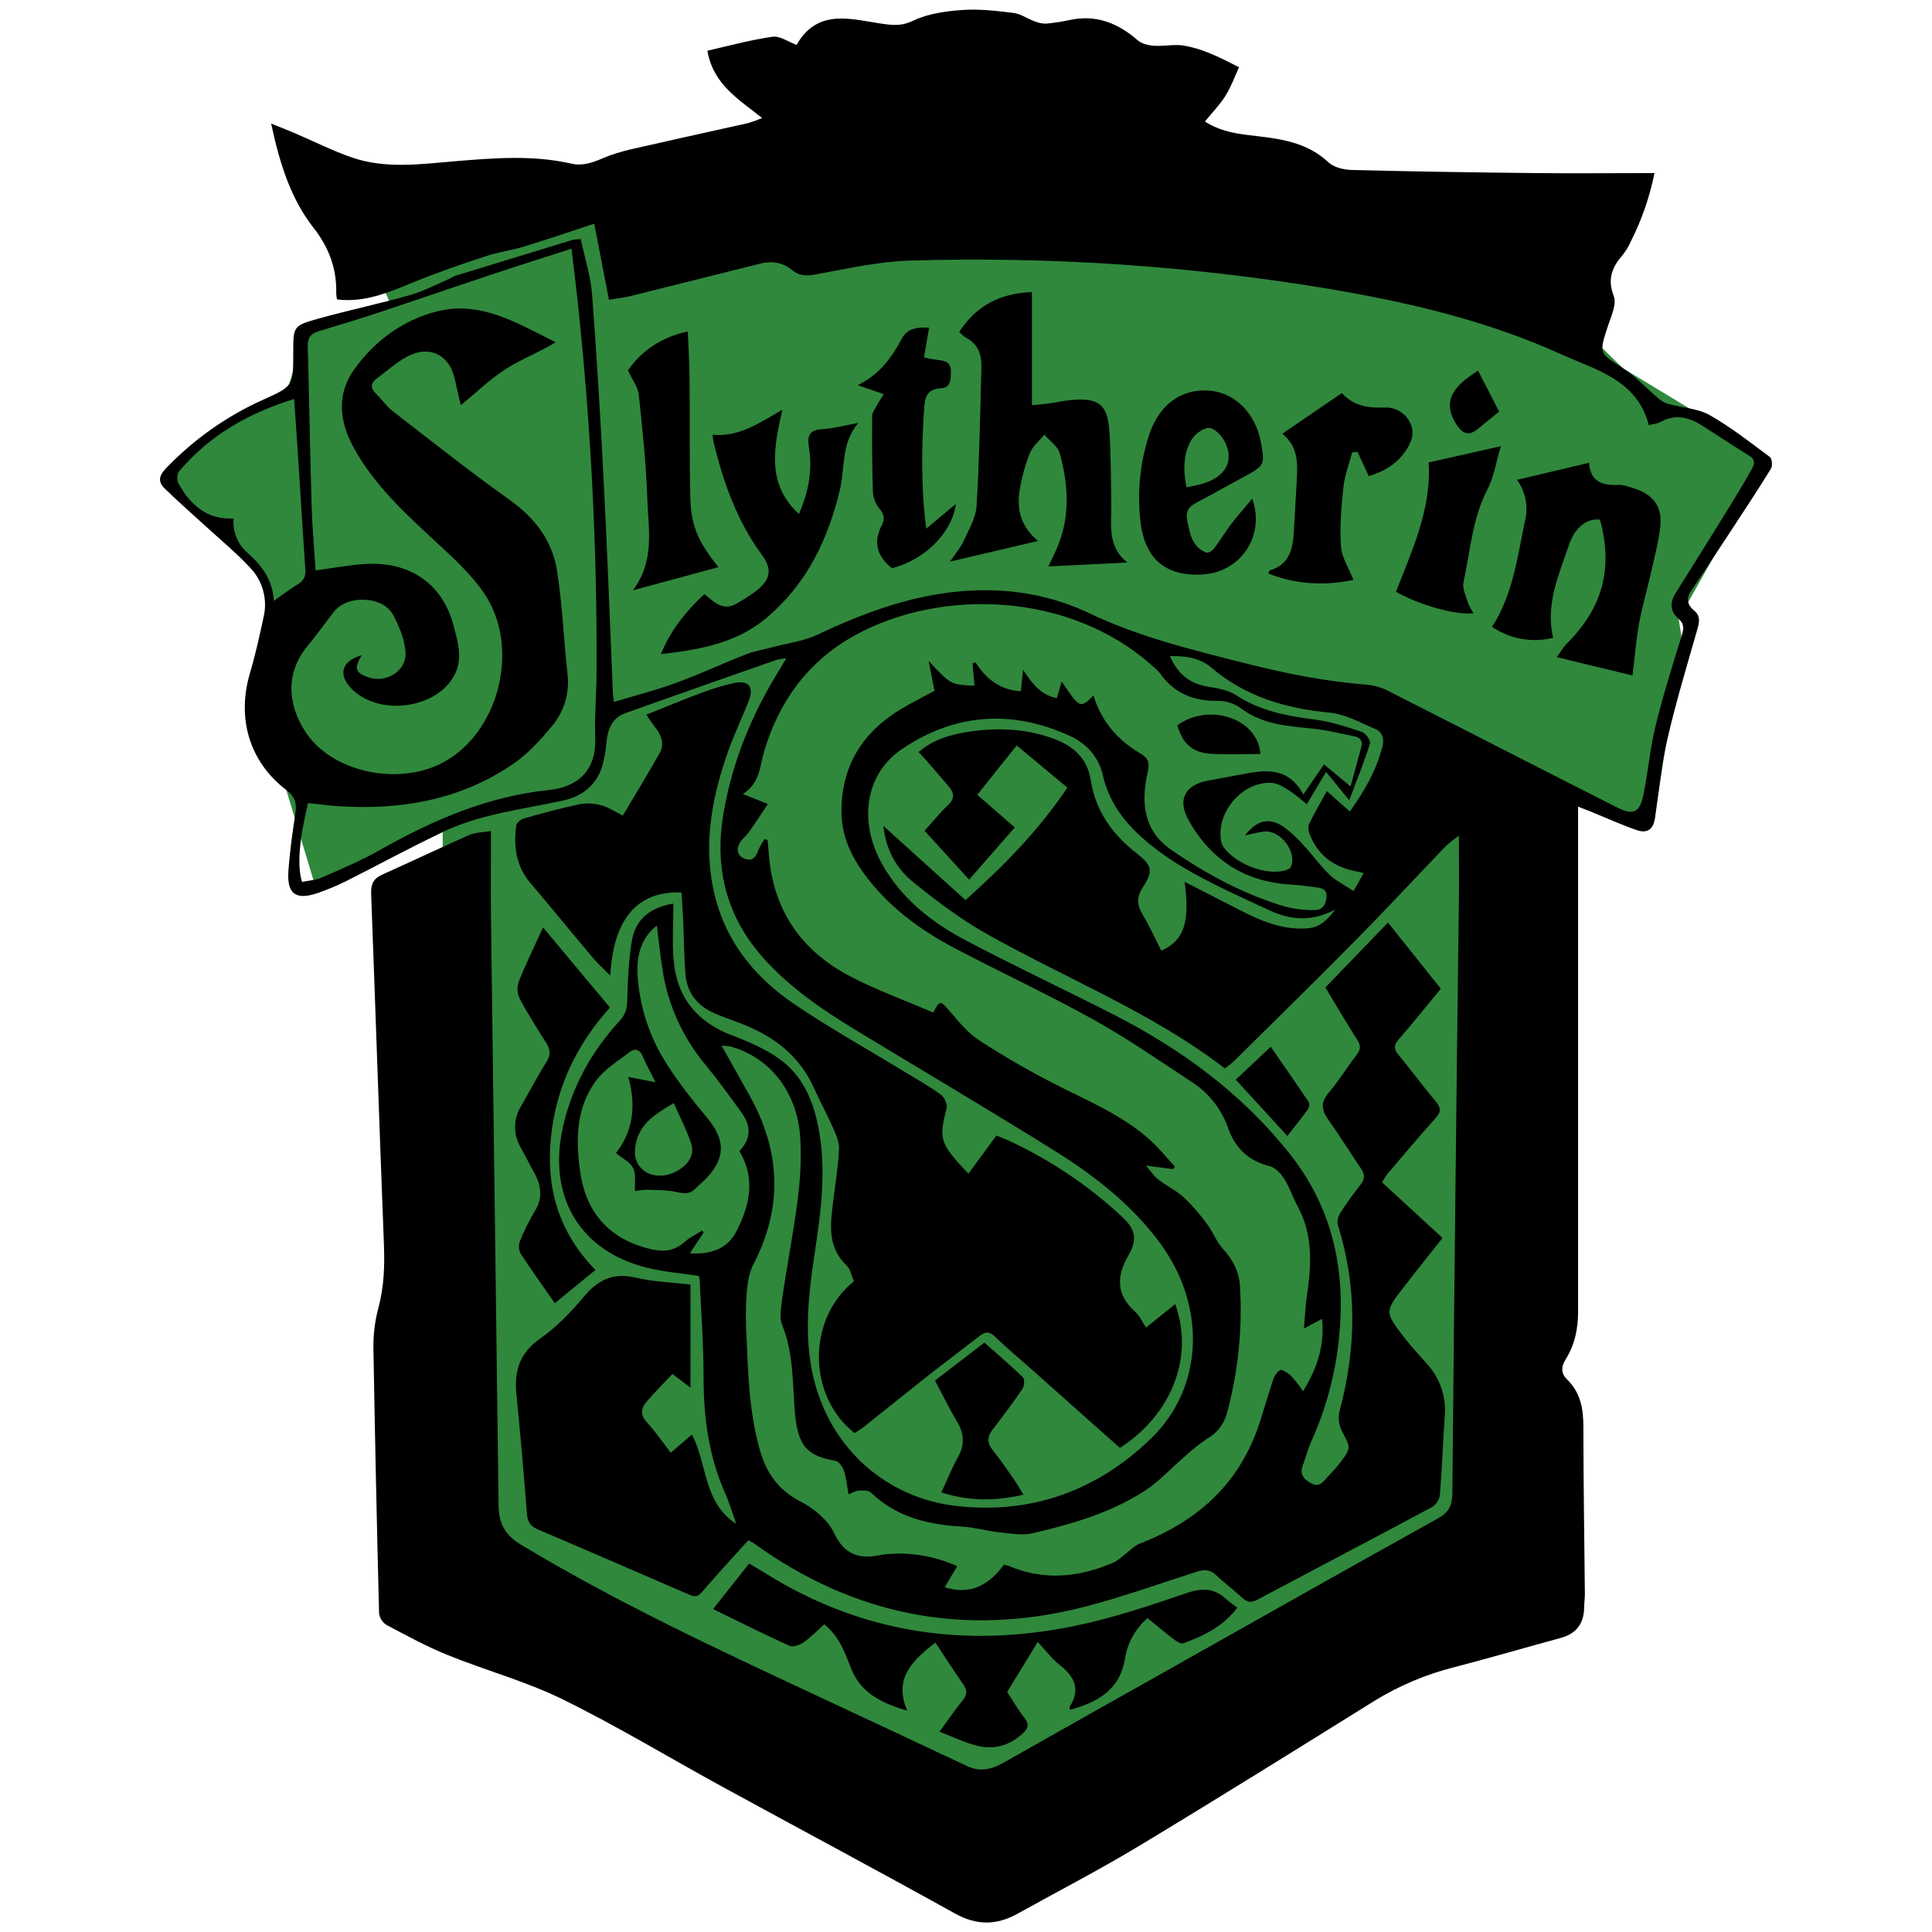
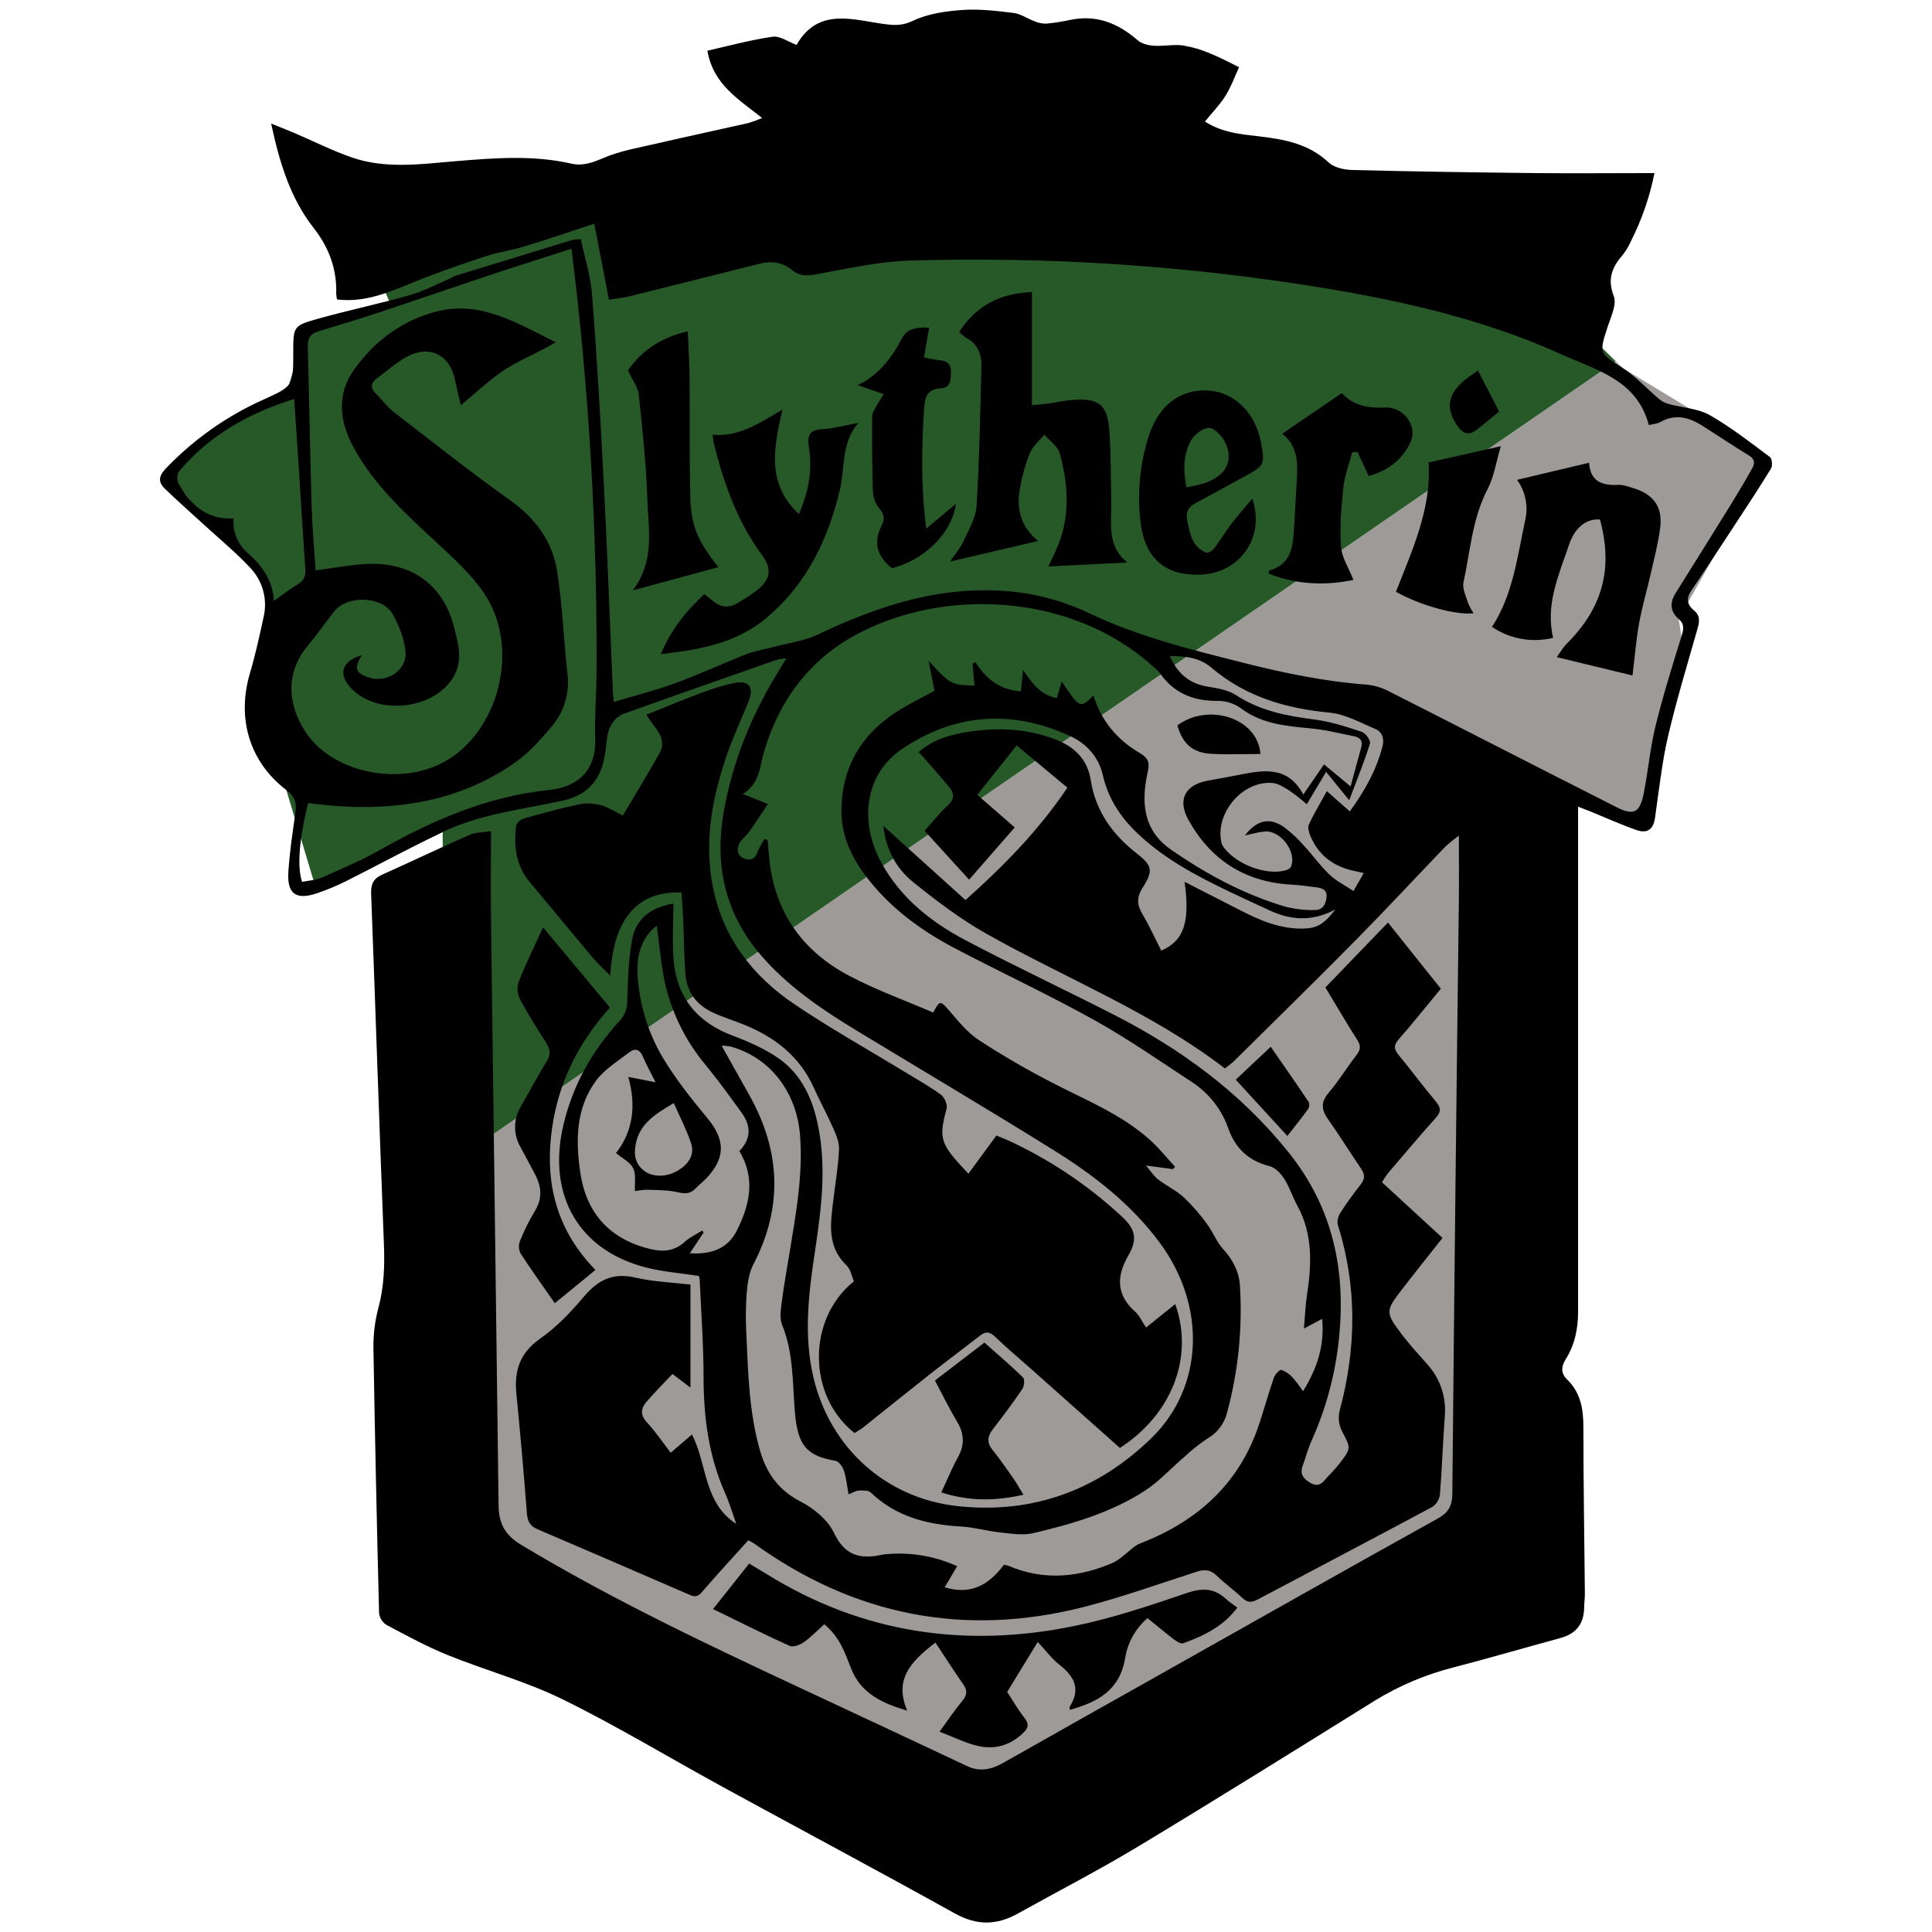
<svg xmlns="http://www.w3.org/2000/svg" id="Ebene_1" data-name="Ebene 1" viewBox="0 0 800 800">
  <defs>
-     <style>.cls-1{fill:#30883c;}</style>
+     <style>.cls-1{fill:#9e9a98;}.cls-2{fill:#265828;}</style>
  </defs>
-   <polygon class="cls-1" points="139.53 73.89 260.03 89.65 395.81 62.59 621.46 103.09 671.97 152.44 732.88 189.31 695.1 256.33 696.25 263.52 685.27 338.81 630.82 326.59 633.65 647.44 416.24 774.12 183.88 658.11 183.31 344.51 131.4 369.81 118.53 327.02 110.59 241.65 88.94 220.23 68.53 194.16 109.65 167.3 118.59 162.83 126.5 136.47 161.65 125.89 139.53 73.89" />
+   <polygon class="cls-1" points="669.05 149.6 183.57 483.86 183.88 658.11 416.24 774.12 633.65 647.44 630.82 326.59 685.27 338.81 696.25 263.52 695.1 256.33 732.88 189.31 671.97 152.44 669.05 149.6" />
+   <polygon class="cls-2" points="110.59 241.65 118.53 327.02 131.4 369.81 183.31 344.51 183.57 483.86 669.05 149.6 621.46 103.09 395.81 62.59 260.03 89.65 139.53 73.89 161.65 125.89 126.5 136.47 118.59 162.83 109.65 167.3 68.53 194.16 88.94 220.23 110.59 241.65" />
  <path d="M548.82,408.89,574.73,382l21.89,27.41c-5.89,7.12-11.49,14.15-17.4,20.9-2.16,2.47-2.09,4.1-.09,6.52,5.23,6.32,10.08,12.94,15.36,19.21,2.15,2.55,2.38,4.28,0,6.88-6.76,7.53-13.27,15.29-19.85,23a41.37,41.37,0,0,0-2.4,3.62l25.07,23.07c-6.14,7.79-11.46,14.39-16.63,21.11-7.08,9.17-7.14,9.69-.09,19,3.2,4.21,6.83,8.11,10.33,12.09a28.35,28.35,0,0,1,7.33,21.73c-.8,10.73-1.13,21.51-2,32.24a7.34,7.34,0,0,1-3.08,5.16c-24.06,12.91-48.26,25.56-72.38,38.37-2.46,1.31-4.24,1.39-6.38-.65-3.36-3.21-7.21-5.92-10.54-9.17-2.53-2.48-5-2.77-8.24-1.71-15.56,5-31,10.57-46.84,14.64C399.31,678,353.7,669,312.23,639.11c-.38-.28-.81-.47-2.36-1.32-6.25,6.93-12.77,13.94-19,21.21-1.67,2-2.89,2.44-5.19,1.44q-31.57-13.73-63.23-27.27c-3.08-1.32-4-3.33-4.28-6.6q-1.9-24.77-4.35-49.47c-.95-9.55,1.44-16.92,9.86-22.82,6.75-4.72,12.67-10.91,18-17.25,5.88-7,12.1-10.2,21.41-8,7.45,1.72,15.24,2,22.81,2.88v42.66c-3.12-2.35-5.09-3.84-7.45-5.64-3.66,3.9-7.4,7.61-10.81,11.6-2.29,2.69-2.57,5.43.26,8.47,3.48,3.74,6.35,8,9.82,12.55l8.8-7.55c6.37,12.23,4.74,28.25,18.35,37-1.52-4.24-2.77-8.58-4.6-12.68-6.8-15.28-8.91-31.33-8.94-47.92,0-13.48-1-27-1.6-40.43a9,9,0,0,0-.35-1.63c-7.32-1.13-14.58-1.67-21.53-3.41-28-7-41.29-29.77-34.66-58.65,3.84-16.69,11.91-31.11,23.45-43.63a11.43,11.43,0,0,0,3.08-8.13c.26-8.47.5-17,2-25.35,1.59-8.8,7.91-13.54,17.12-15,0,8-.58,15.91.12,23.66,1.4,15.41,9.86,25.53,24.41,31,6.7,2.53,13.49,5.48,19.28,9.59,9.48,6.72,14,17,16.18,28.16,3.41,17.17,1.24,34.23-1.33,51.28-2.64,17.51-4.84,35-.64,52.66,6.91,29,29.95,49.94,59.75,53.14,31,3.32,57.84-6.57,80-28,21.92-21.21,23-54.85,3.68-81-11.78-15.94-27.12-27.87-43.66-38.19-27.25-17-54.91-33.34-82.37-50-13.48-8.2-26.48-17-37.27-28.78-16.06-17.47-21.36-37.81-17.38-61.07,3.72-21.73,12-41.53,23.64-60.1.66-1.06,1.28-2.16,2.34-3.94a27.13,27.13,0,0,0-4.12.68c-20.9,7.33-41.8,14.63-62.64,22.09-5.35,1.91-7.12,6.49-7.69,11.79a51.57,51.57,0,0,1-1.69,9.92c-2.5,8.09-8.27,12.69-16.47,14.48-16.76,3.64-34,5.48-49.72,13-13.46,6.43-26.57,13.61-39.92,20.31a95.9,95.9,0,0,1-12,5c-8.85,3-12.59.3-11.92-9.14.56-8,1.69-16,2.89-23.91.64-4.19-.12-6.91-3.84-9.74C103.24,315.4,98,297.37,103.47,278.84c2.27-7.67,4-15.51,5.68-23.35a22.12,22.12,0,0,0-5.39-20.22c-6-6.45-12.82-12.07-19.3-18-5.43-5-11-9.84-16.28-15-2.71-2.61-2.51-5.12.35-8.13a128.24,128.24,0,0,1,40.68-28.73c12.3-5.55,12.21-5.74,12.22-19.32,0-11-.08-11.23,10.65-14.22,12.51-3.49,25.26-6.14,37.75-9.7,5.8-1.65,11.24-4.59,16.84-7,.59-.25,1.09-.72,1.69-.91q24.31-7.48,48.65-14.9a22.23,22.23,0,0,1,3.48-.34c1.62,7.72,4.12,15.41,4.71,23.24,2,26.43,3.55,52.9,4.9,79.37,1.44,28.25,2.46,56.53,3.67,84.79,0,1.1.22,2.19.43,4.24,8.78-2.65,17.3-4.8,25.5-7.8,9.94-3.63,19.56-8.13,29.44-12,3.68-1.43,7.69-2,11.54-3.05,6-1.6,12.34-2.41,17.85-5,23.49-11.14,47.55-19.44,74.05-18.29a97.24,97.24,0,0,1,38.1,9.24c20.59,9.87,42.55,15.22,64.5,20.77,16.84,4.26,33.78,7.72,51.15,9a25.74,25.74,0,0,1,9.51,3.09c31.22,15.82,62.34,31.84,93.58,47.64,7,3.55,9.58,2.28,11.14-5.4,1.89-9.26,2.65-18.78,4.89-27.95,3.08-12.6,6.95-25,10.8-37.4.89-2.88,1.39-5-1.15-7.19-3.56-3.1-3.75-6.74-1.27-10.71q11.52-18.35,22.92-36.77c3-4.91,6-9.88,8.8-14.92,1.05-1.89,1.26-3.73-1.25-5.26-6.59-4-13-8.33-19.5-12.45-5.44-3.43-11.08-4.94-17.21-1.49-1.33.75-3,.84-4.85,1.31-4.89-18.86-22-22.86-36.39-29.38-30.88-14-63.79-21.64-97.1-27.21A892,892,0,0,0,376.84,107.9c-13.19.37-26.35,3.45-39.43,5.78-3.69.66-6.63.49-9.41-1.82-3.93-3.27-8.4-3.9-13.16-2.72-17.9,4.45-35.77,9-53.68,13.44-2.77.69-5.64,1-9,1.55l-6.09-31.51c-10.1,3.31-19.62,6.58-29.23,9.52-5.2,1.58-10.69,2.25-15.84,4-10,3.31-20,6.71-29.77,10.73C161.1,121,151.16,125.4,139.55,124a14.57,14.57,0,0,1-.33-2.38c.3-10.23-3-19.13-9.32-27.19C120.17,82,115.77,67.38,112.27,51.16c3.75,1.52,6.66,2.64,9.52,3.86,8,3.41,15.74,7.36,23.9,10.18C159.61,70,174,68,188.24,66.78c16.2-1.34,32.35-2.69,48.46,1,4.66,1.06,8.81-.5,13.32-2.42,6.82-2.92,14.38-4.19,21.69-5.88,12.65-2.93,25.36-5.63,38-8.49a55.14,55.14,0,0,0,5.88-2.12C305.88,41.12,295.32,35,292.92,21c8.75-2,17.8-4.46,27-5.79,3-.44,6.51,2.13,9.92,3.37,9-15.73,23.38-10.32,36.49-8.6,4.37.57,7.49.63,11.82-1.42,6.14-2.92,13.47-3.94,20.39-4.43s14.13.36,21.14,1.23c3,.37,5.73,2.36,8.65,3.43a11.89,11.89,0,0,0,4.85,1,82.6,82.6,0,0,0,10-1.55c10.87-2.27,19.81,1.38,27.92,8.44,1.66,1.45,4.39,2.11,6.68,2.26,4,.27,8.09-.63,12-.13a48.47,48.47,0,0,1,11.29,3.31c3.84,1.5,7.47,3.51,12,5.71-1.79,3.86-3.28,8.09-5.6,11.8s-5.44,6.89-8.54,10.71c7.38,4.64,14.78,5.23,22,6.07,10.66,1.24,20.85,3,29.19,10.83,2.28,2.14,6.44,3.07,9.78,3.15,25.18.64,50.37,1,75.56,1.28,16.37.17,32.76,0,49.62,0A110.18,110.18,0,0,1,675.27,100a25.17,25.17,0,0,1-3.2,5.37c-4.44,5.1-6.65,10-3.84,17.26,1.3,3.35-1.12,8.38-2.45,12.44-3.73,11.37-3.62,11,6.19,17.34,5.55,3.62,10.13,8.72,15.25,13a10.32,10.32,0,0,0,3.9,1.92c5.65,1.53,12,1.81,16.88,4.58,8.77,5,16.77,11.29,24.88,17.33.9.67,1.16,3.64.46,4.78-5.37,8.72-11,17.27-16.64,25.85-5.45,8.31-10.9,16.62-16.45,24.86-2.12,3.14-1.59,5.75,1.16,8s2.31,4.75,1.45,7.77c-4.27,14.95-8.79,29.85-12.3,45-2.53,10.92-3.76,22.14-5.29,33.27-.68,4.94-3.47,6.39-7.59,4.95-6.47-2.26-12.73-5.11-19.09-7.7-1.45-.59-2.91-1.14-5.14-2v6.13q0,101.54,0,203.07c0,7.11-1.43,13.79-5.2,19.74-2,3.2-1.77,5.89.61,8.2,5.69,5.52,6.78,12.29,6.79,19.82,0,23,.4,46,.61,68.93,0,1.93-.27,3.85-.3,5.78-.1,6.65-3.26,10.8-9.75,12.56-14.7,4-29.33,8.28-44.07,12.11a118,118,0,0,0-33.13,14c-32.46,20.2-64.9,40.44-97.64,60.18-16.36,9.85-33.37,18.62-50.07,27.91-8.68,4.82-16.89,4.88-25.89-.12-31.87-17.72-64.06-34.86-96.05-52.34-22.13-12.1-43.75-25.21-66.36-36.32-15.19-7.47-31.82-11.95-47.58-18.33-8.75-3.54-17.1-8.1-25.45-12.53a6.65,6.65,0,0,1-3-4.82q-1.41-55-2.35-109.93a61.4,61.4,0,0,1,2.1-16.62c2.31-8.68,2.6-17.34,2.25-26.24-1.88-48.35-3.47-96.72-5.29-145.07-.15-3.84.85-6.29,4.45-7.9,12.12-5.44,24.11-11.15,36.26-16.51,2.38-1.05,5.26-1,8.92-1.6,0,12.3-.13,24,0,35.7q1.58,121.79,3.14,243.55c.09,7.55,2.66,12.28,9.33,16.29,39,23.49,80.2,42.77,121.4,62q31.65,14.76,63.25,29.63c5.41,2.56,10.19,1.38,15.08-1.38q32.91-18.64,65.91-37.16c37.94-21.35,75.82-42.8,113.89-63.94,4.57-2.54,6-5.27,6.07-10.41q1.15-122.73,2.71-245.47c.09-8.47,0-16.94,0-26.91a67.35,67.35,0,0,0-5.44,4.37c-12.35,12.86-24.48,25.95-37,38.63C545,405.91,528,422.53,511.1,439.26c-1.13,1.12-2.46,2-3.88,3.17-30.44-23.38-66-37.28-99-55.92-10.68-6.05-20.63-13.6-30.2-21.34-6.94-5.6-11.21-13.49-12.23-23.17l34,30.7c15.84-14.16,30.12-28.63,42.2-46.55-6.74-5.61-13.42-11.19-21-17.48l-16.33,20.44,15.52,13.51-18.89,21.63L382.85,344c3.34-3.7,6.23-7.36,9.61-10.5,2.92-2.71,2.72-5.1.43-7.81-2.9-3.43-5.85-6.82-8.8-10.21-1.13-1.3-2.31-2.56-3.71-4.09,6.24-5.34,13.49-7.3,20.95-8.41,12.24-1.82,24.32-1.29,36,3.32,7.77,3.05,13,8.26,14.31,16.69,2,12.8,8.94,22.46,18.91,30.28,6.44,5,7.19,7.11,2.66,14.2-2.71,4.24-2.4,7.29-.06,11.24,2.86,4.81,5.17,9.95,7.71,14.93,9.35-4.09,11.94-11.6,9.67-28.49,8,4.07,15.61,7.95,23.22,11.87,8.06,4.16,16.32,7.61,25.61,7.49,5.85-.07,8.8-1.69,13.59-7.92-10.11,5.37-19,4.28-27.66.19-5.38-2.52-10.81-4.95-16.16-7.53-13.93-6.7-27.56-13.87-38.78-24.81-6.69-6.54-11.55-14.1-13.66-23.36-1.77-7.76-6.84-13.25-13.79-16.41-24.11-11-47.76-9.24-69.53,5.58-15.24,10.37-17.89,30.06-8.12,47.51,8,14.29,20.34,24.05,34.39,31.48,20.3,10.72,41.1,20.47,61.55,30.91,27.91,14.25,52.69,32.39,72.49,57.15,18.23,22.79,23.66,48.57,20.77,76.89A137.15,137.15,0,0,1,543,596.8c-1.45,3.2-2.31,6.66-3.55,10-1.13,3-.31,5,2.45,6.8s4.54,1.69,6.57-.64,4.23-4.41,6.09-6.82c5.1-6.58,4.8-6.5,1-13.77a12.36,12.36,0,0,1-.85-8.19c6.92-25.76,7.33-51.36-.74-77-.46-1.46.21-3.69,1.1-5.08,2.6-4.06,5.48-7.94,8.44-11.74,1.78-2.27,1.63-4.16.07-6.45-4.6-6.78-8.92-13.76-13.65-20.44-2.79-3.94-3.1-7.08.26-11,4.17-4.87,7.51-10.43,11.45-15.51,1.71-2.21,2-3.81.4-6.32C557.38,423.33,553,415.82,548.82,408.89Zm10.43-83.24c1.65-6.08,3-11.15,4.42-16.21.73-2.61-.47-4.07-2.85-4.55-6-1.2-11.91-2.71-17.94-3.26-10.3-1-20.41-1.78-29.15-8.42a16.34,16.34,0,0,0-9.46-3c-10.07.14-18.17-3.13-24-11.5a18,18,0,0,0-2.76-2.68c-34.46-31.25-88.43-32.57-124-12.68-19.05,10.66-31,27.18-37.13,47.88-1.8,6.1-1.56,12.9-8.76,17.55,3.69,1.49,6.34,2.55,10.35,4.15-2.78,4.15-5.22,7.92-7.81,11.57-1.2,1.68-3.07,3-4,4.75-1.33,2.59-.79,5.21,2.21,6.35,2.75,1,4.48-.21,5.42-3.07a29.12,29.12,0,0,1,2.81-5.08l1.24.38c.24,2.66.44,5.32.72,8,2.3,22.09,13.87,38.11,33.13,48.26,11.14,5.87,23.11,10.17,34.73,15.18,2.82-5.26,2.91-5.1,7-.37,3.64,4.25,7.34,8.79,11.94,11.8a345.32,345.32,0,0,0,29.92,17.41c14.08,7.34,29,13.16,41,24,3.72,3.35,6.87,7.32,10.28,11l-.84,1-11.22-1.48c2.23,2.59,3.4,4.49,5.06,5.75,3.44,2.63,7.48,4.54,10.65,7.43a79.92,79.92,0,0,1,9.61,11.06c2.43,3.23,3.87,7.28,6.56,10.23,4.08,4.49,6.72,9.41,7.06,15.41A162.87,162.87,0,0,1,508.09,585a17,17,0,0,1-8.18,10.7,74.72,74.72,0,0,0-9.33,7.41C485,607.84,480,613.46,473.9,617.39c-14.06,9.06-30,13.68-46.16,17.47-4.28,1-9.1.16-13.61-.32-5.39-.57-10.69-2.13-16.07-2.43-14-.79-26.95-4-37.46-14.07-1-1-3.33-.89-5-.82-1.29.06-2.54.9-4.23,1.55-.66-3.62-.94-6.84-1.93-9.83-.53-1.62-2.12-3.82-3.52-4.06-12.09-2.07-15.61-6.47-16.78-20.18-1-12.1-.52-24.43-5.27-36.08-1.07-2.62-.61-6.06-.23-9,.9-7,2.16-14,3.3-20.93,2.63-16,5.57-32,4.36-48.34-1.34-18.09-12.36-32.47-28.79-37a24.18,24.18,0,0,0-3.72-.39c4.08,7.28,7.86,14,11.6,20.7,12.83,23,13.91,46.23,1.55,69.92-1.93,3.68-2.46,8.29-2.81,12.55a133.73,133.73,0,0,0-.05,16.87c.7,16,1.15,32.13,5.65,47.72,2.7,9.34,7.7,16.39,16.83,21.08,5.44,2.79,11.2,7.52,13.72,12.84,4.43,9.37,10.74,11.12,19.62,9.21a17.58,17.58,0,0,1,2.39-.32,57.84,57.84,0,0,1,29.05,5l-5.16,8.74c11.26,3.41,18.56-1.39,24.54-9.36a17.13,17.13,0,0,1,2.07.55c14.72,6.2,29.18,4.69,43.45-1.52a21.72,21.72,0,0,0,3.86-2.71c2.34-1.73,4.41-4.12,7-5.12,24.13-9.33,41.53-25.18,49.58-50.29,2-6.11,3.69-12.29,5.81-18.35.47-1.36,2.41-3.44,3.13-3.24a11.8,11.8,0,0,1,4.77,3.33,54.17,54.17,0,0,1,4.17,5.55c6.09-10,8.94-19.16,7.9-30l-7.53,4c.44-5.1.6-9.39,1.23-13.59,1.93-12.74,2.59-25.27-3.89-37.14-2-3.66-3.26-7.75-5.49-11.24-1.39-2.19-3.71-4.66-6-5.24-8.58-2.16-14.09-7.18-17.08-15.38a37.56,37.56,0,0,0-14.72-19.18c-13.43-8.78-26.62-18-40.61-25.82-19.08-10.62-38.93-19.85-58.25-30-14.33-7.56-27.21-17.11-37-30.3-5.86-7.89-9.78-16.51-9.7-26.65.16-18.76,8.89-32.43,24.64-41.94,4.63-2.8,9.51-5.19,13.9-7.57-.86-4.35-1.65-8.39-2.45-12.42,9.21,9.91,9.21,9.91,19,10.28-.26-3.05-.53-6.15-.81-9.25l1.24-.41c4.39,6.89,10.17,11.46,18.79,12,.27-2.74.51-5.18.89-8.93,4,6.16,7.7,10.58,14,11.74.71-2.4,1.3-4.42,2-6.88,7.52,11.21,7.66,11.27,13.16,5.81,3.25,10.6,9.93,18.42,19.24,23.85,3.35,2,4.12,3.8,3.26,7.64-2.77,12.42-2.15,24.17,9.63,32.34,14.59,10.13,30.12,18.49,47.21,23.57a45.47,45.47,0,0,0,12.34,1.44c3.22,0,4.62-2.36,4.83-5.51s-2.1-3.61-4.34-3.93c-3.49-.48-7-.91-10.52-1.12-19.07-1.13-33.16-10.29-42.34-26.8-4.64-8.34-1.34-14.5,7.94-16.21,4.1-.76,8.21-1.47,12.3-2.28,10.32-2,20.68-4.35,27.34,8l8.57-12.48ZM149.79,271.28c-3.3,5.52-2.64,7.37,2.85,9.23,7.32,2.48,15.83-2.77,15.28-10.42-.38-5.32-2.61-10.83-5.21-15.59-4.22-7.74-18.78-8.28-24.31-1.34-3.7,4.64-7.07,9.56-10.88,14.11-10.89,13-7.09,27.34-.25,36.92,11.25,15.74,37.78,21.17,55.92,11.68,23.55-12.32,32.58-48,17.11-70.47-5.3-7.69-12.45-14.24-19.37-20.64-13-12-26.11-23.95-34.67-39.77-5.73-10.59-6.91-21.77.39-32,8.54-11.93,20.23-20.53,34.45-24.09,18-4.51,33.21,5,49,12.81-6.73,4.15-14.07,6.9-20.53,11s-12.1,9.63-18.76,15.07c-.89-3.84-1.73-7.21-2.44-10.6-1.9-9.22-9.1-14-17.84-10.41-5.3,2.16-9.75,6.47-14.5,9.93-2.58,1.88-2.75,4-.32,6.34s4.36,5.25,7,7.29c16,12.37,31.86,24.95,48.33,36.68,10.58,7.54,17.75,17,19.67,29.62,2.14,13.92,2.72,28.08,4.24,42.1a28.15,28.15,0,0,1-6.16,21.65c-4.85,5.88-10.17,11.78-16.4,16-21.7,14.85-46.26,19.12-72.11,17.45-4.27-.27-8.52-.86-12.71-1.3-3.69,15.05-4.6,26.17-2.49,32.64,2.7-.56,5.67-.69,8.21-1.81,8.07-3.54,16.23-7,23.87-11.31,22-12.44,44.7-22.3,70.25-24.94,10.8-1.12,19.62-7.1,19.06-21.64-.33-8.49.45-17,.53-25.54a1363.48,1363.48,0,0,0-7.68-154c-.76-7.29-1.69-14.55-2.68-22.94-11.67,3.77-22.5,7.17-33.27,10.75-15.66,5.21-31.27,10.61-46.94,15.8-8.21,2.72-16.5,5.2-24.77,7.71-3,.92-4.31,2.68-4.22,6,.59,22.14.94,44.29,1.6,66.43.27,8.92,1.09,17.82,1.65,26.51,6.92-.93,13.4-2.14,19.93-2.61,18.93-1.37,32.67,8,37.26,25.7,1.71,6.59,3.86,13.54.32,20.23-7.6,14.39-32.2,17.24-43.15,5.12C140,279,141.61,273.71,149.79,271.28ZM306.17,476.63c5-5.19,4.8-10.55.92-15.89-4.8-6.61-9.58-13.26-14.76-19.58a80.48,80.48,0,0,1-17.73-37.93c-1.13-6.56-1.74-13.2-2.6-19.94-5.75,4.26-8.56,11.48-8,20.23a76.29,76.29,0,0,0,10.36,34.27c5.3,8.89,11.83,17.12,18.47,25.1,7.38,8.86,7.74,16.24-.06,24.72-1.52,1.65-3.32,3-4.9,4.64-2.18,2.23-4.46,2.07-7.41,1.4-4.07-.92-8.37-.86-12.58-1a32.59,32.59,0,0,0-4.95.56c-.19-3.58.49-7-.73-9.48s-4.29-3.91-7.12-6.28c7-8.91,8.46-19.67,5.07-31.52l11.31,2.21c-2-4-3.85-7.25-5.26-10.64-1.27-3-3.26-3.58-5.58-1.79-4.77,3.68-10.24,7-13.73,11.66-8.51,11.44-8.57,24.88-6.57,38.35,2.56,17.22,12.87,27.95,29.86,31.67,5.05,1.1,9.42.41,13.4-3.2,2.1-1.91,4.8-3.13,7.23-4.66.18.29.35.58.52.87-1.78,2.68-3.56,5.37-5.68,8.55,9,.59,15.73-2,19.43-9.33C310.4,499,313,488.12,306.17,476.63Zm-209.44-262A16.91,16.91,0,0,0,102.59,229c5.75,5.12,10.26,10.93,10.82,19.81,3.76-2.63,6.79-5,10-6.93,2.54-1.54,3.24-3.41,3-6.33-1-14.41-1.85-28.83-2.77-43.24-.56-8.79-1.19-17.57-1.84-27.1-19,5.9-35.15,15.1-47.67,30-.87,1-.94,3.71-.22,5C78.87,208.89,85.45,215.28,96.73,214.67ZM558.93,336c6.19-8.54,11-17.13,13.52-26.87.82-3.15,0-6.07-3.06-7.33-6.14-2.57-12.33-6.09-18.74-6.7-18.23-1.74-34.9-6.59-49.08-18.68-4.72-4-10.61-4.87-17.15-4.72,3.17,7.15,8,11.35,15.49,12.59,4.06.67,8.53,1.35,11.84,3.51,10,6.57,21.16,8.69,32.74,10.16,6.59.84,13.07,3,19.41,5.08,1.57.52,3.76,3.62,3.38,4.82-2.31,7.45-5.28,14.69-8.6,23.5l-9.57-11.74-8,13.4a80.29,80.29,0,0,0-7.08-5.56c-2.24-1.4-4.74-3.07-7.23-3.26-12.47-.94-23.84,12.71-21,24.83a5.12,5.12,0,0,0,.81,1.68c5,7,17.24,11.79,25.28,9.79,1-.24,2.3-.78,2.63-1.54,2.67-6.07-4.26-15.33-10.95-14.65-2.58.26-5.11,1-8.06,1.62,4.91-6.39,10.15-7.6,16.12-3.48a53.11,53.11,0,0,1,8.4,7.83c3.6,3.87,6.68,8.26,10.49,11.9,2.78,2.64,6.39,4.41,9.94,6.78l4.23-7.44c-1.93-.43-3.47-.76-5-1.13-8.21-2-14.09-6.76-17.25-14.63-.55-1.37-1-3.32-.4-4.51,2.19-4.6,4.81-9,7.38-13.66ZM279,456.77c-8,4.68-14.1,8.69-15.73,16.83-.89,4.44-.3,8.37,3.46,11.22s9.84,2.62,14.53-.46c4-2.6,6.45-6.31,4.89-11C284.34,467.88,281.62,462.7,279,456.77Z" />
  <path d="M401,486l11.59-15.8c1.8.75,3.55,1.4,5.24,2.18a180.49,180.49,0,0,1,46.62,31.29c5.76,5.29,6.69,9.44,2.76,16.22-5,8.69-5,16.28,2.86,23.29,1.73,1.54,2.73,3.9,4.5,6.52L486.64,540c8,22.47-1.92,46.06-22.92,59.55L426,566c-4.69-4.16-9.51-8.18-14-12.52-2.16-2.09-3.84-2.24-6.15-.44-7,5.44-14.06,10.69-21,16.15-9.09,7.15-18.08,14.44-27.13,21.64-1.23,1-2.62,1.75-3.86,2.56-19.5-15.28-19.79-47.2-.26-62.83-.94-2.11-1.39-5-3.06-6.58-8.37-8-6.58-17.8-5.41-27.55.82-6.85,2-13.68,2.29-20.55.14-2.83-1.15-5.88-2.34-8.58-2.52-5.72-5.54-11.22-8.11-16.92-5.9-13.15-16.37-21.1-29.36-26.27-4.17-1.66-8.48-3-12.54-4.89-6.61-3.08-10.61-8.41-11.22-15.7s-.61-14.74-.94-22.12c-.17-4-.48-7.93-.73-11.84-18.48-.76-28.27,11.29-29.47,34.42-2.71-2.73-5-4.78-7-7.12-8.79-10.43-17.43-21-26.22-31.42-5.86-6.94-6.85-15-5.75-23.57.15-1.17,2-2.66,3.31-3,7.68-2.17,15.39-4.28,23.2-5.91a20.07,20.07,0,0,1,8.8.52c2.72.7,5.19,2.42,8.85,4.23,5.14-8.67,10.39-17.22,15.3-26,2-3.61.72-7.16-1.74-10.3-1.17-1.5-2.19-3.11-3.83-5.47,7.94-3.17,15.41-6.31,23-9.12a94.84,94.84,0,0,1,13.36-4c6-1.27,8.3,1.59,6.07,7.34-2.71,7-6.05,13.82-8.55,20.92-6.37,18.07-10.09,36.5-6.4,55.78,4.09,21.34,16.44,37.2,33.89,49,14.61,9.88,30.06,18.5,45.14,27.69,5.21,3.18,10.56,6.16,15.48,9.74,1.48,1.08,2.79,4.16,2.34,5.82C388.53,471.79,389.37,473.69,401,486Z" />
  <path d="M387.35,680.17c-11.58,8.75-16.74,16-11.72,28.18-10.37-3.12-19.22-7.11-23.31-17.69-2.47-6.42-4.76-13-11-18.08-2.82,2.52-5.45,5.29-8.51,7.44-1.59,1.11-4.39,2.15-5.86,1.49-10.36-4.67-20.52-9.8-31.69-15.24,5.24-6.61,10-12.55,14.93-18.83,2.68,1.6,5,2.93,7.26,4.34,39.51,24.55,82.3,30.77,127.36,21.52,15.8-3.24,31.26-8.43,46.55-13.65,6.44-2.2,11.38-2.09,16.3,2.45,1.39,1.28,3,2.31,4.69,3.58-5.87,7.84-13.93,11.71-22.43,14.77-1,.36-2.85-.87-4-1.75-3.66-2.79-7.18-5.77-10.76-8.67a27.78,27.78,0,0,0-9.31,16.76c-2.2,13.11-11.4,18.08-22.83,21.21,0-.48-.23-1-.05-1.32,4.61-7.28,1.9-12.52-4.26-17.33-3.22-2.52-5.73-6-9-9.45-4.55,7.44-8.54,14-12.66,20.69,2.39,3.64,4.54,7.43,7.2,10.81,2.16,2.76,1.31,4.47-.88,6.48-5.41,5-11.83,6.71-18.76,5-5-1.21-9.79-3.61-15.56-5.82,3.57-4.88,6.28-9,9.42-12.75,2-2.37,2.18-4.26.45-6.77C395,691.92,391.3,686.14,387.35,680.17Z" />
  <path d="M429.84,224l-36.46,8.54c2.36-3.48,4.38-5.75,5.58-8.4,2.14-4.75,5.11-9.64,5.42-14.61,1.17-19.22,1.49-38.5,2-57.75.12-5.07-1.52-9.49-6.49-12a15.32,15.32,0,0,1-2.7-2.38c7-10.62,16.53-15.94,30.11-16.46V167.8c3-.31,4.92-.44,6.77-.7,3.18-.45,6.33-1.17,9.53-1.46,11.42-1,15.05,1.78,15.8,13.23.64,9.77.56,19.58.75,29.38.18,8.7-1.91,17.89,6.67,24.67l-32.71,1.63c.8-1.68,1.92-4,3-6.34,6.14-13.21,5.44-26.85,1.76-40.39-.81-3-4.21-5.25-6.42-7.85-2.05,2.52-4.81,4.75-6,7.63a73,73,0,0,0-4.21,15.25C420.87,210.86,422.71,218.14,429.84,224Z" />
  <path d="M628.18,198.69,658,191.61c.52,8,5.63,9.48,12.2,9.18,2-.1,4.09.71,6.07,1.32,8.53,2.62,12.29,7.81,11.16,16.54-.81,6.33-2.46,12.57-3.87,18.82-1.56,6.88-3.58,13.67-4.84,20.61s-1.79,14-2.73,21.63l-31.37-7.6c1.59-2.17,2.65-4.1,4.14-5.58,14.86-14.81,19.26-31.08,13.77-51.38-5.7-.59-10.48,3.45-12.84,10.43-4.25,12.58-9.86,24.87-6.57,38.53a31.58,31.58,0,0,1-25.31-4.54c8.68-13.33,10.45-28.85,13.7-44A20.53,20.53,0,0,0,628.18,198.69Z" />
  <path d="M355.38,175.13c-7.2,8.51-5.43,18.73-7.64,27.89-4.95,20.5-13.61,38.57-30,52.54-10.23,8.75-22.35,12.2-35.18,14.15-2.67.41-5.37.7-8.9,1.14,4.16-10.08,10.36-17.74,18-24.84,1.32,1.07,2.5,2.06,3.71,3,3.1,2.43,6.4,2.91,9.83.81a74.77,74.77,0,0,0,8.43-5.55c5.6-4.6,6.07-8.76,1.81-14.56-10.36-14.12-16-30.23-20.05-47a26.36,26.36,0,0,1-.29-2.69c10.66,1,19.13-4.64,28.9-10.41-3.79,16.27-6.5,30.94,6.81,43.22,4.08-9.24,5.65-18.3,4.14-27.72-.74-4.63.16-7.12,5.51-7.41C345.21,177.44,349.89,176.12,355.38,175.13Z" />
  <path d="M246.55,525.87l-16.82,13.76c-5.12-7.37-9.82-13.88-14.17-20.6a6.45,6.45,0,0,1-.26-5.14,89.66,89.66,0,0,1,6.21-12.49c3.15-5.13,2.7-10,.11-15-2-3.85-4.11-7.63-6.13-11.47a16.45,16.45,0,0,1,.3-16.95c3.55-6.11,6.78-12.41,10.54-18.38,1.86-2.94,1.53-5.13-.2-7.84-3.8-6-7.59-11.94-10.9-18.17a9.27,9.27,0,0,1-.49-6.93c2.81-7.15,6.21-14.06,10.12-22.64l27.7,33.18c-14.19,15.8-22.36,33.5-24.42,53.7C226.05,491.29,230.92,509.76,246.55,525.87Z" />
  <path d="M518.54,206.48c5.49,15.8-5.11,30.55-20.66,31.41s-24.3-6.77-25.76-23.15a84.07,84.07,0,0,1,3.72-34.7c4.18-12.4,13-19,24.52-18.32,10.87.66,19.58,9.33,21.81,21.69,1.62,9,1.41,9.4-6.73,13.83-6.91,3.75-13.78,7.57-20.7,11.29-5,2.66-3.1,6.86-2.33,10.62.85,4.21,2.74,8,7.07,9.66.76.29,2.46-.68,3.12-1.54,2.51-3.3,4.66-6.89,7.17-10.21S515.13,210.57,518.54,206.48Zm-27.22-4.67c2.8-.64,5-1,7.17-1.67,9.2-3,12.63-9.4,8.67-17.26-1.27-2.52-4.47-5.78-6.67-5.69-2.63.1-6.11,2.91-7.48,5.48C489.93,188.44,489.92,194.92,491.32,201.81Z" />
  <path d="M566.76,197.12c-1.72-3.7-3.18-6.84-4.65-10l-2.22.2c-1.25,4.82-3.09,9.57-3.62,14.47-.87,8.11-1.57,16.37-1,24.48.3,4.55,3.23,8.93,5.16,13.86-11.33,2.36-23.33,2.1-35.22-2.64.28-.73.33-1.21.51-1.27,9-2.66,9.74-10,10.12-17.61.34-6.89.84-13.77,1.19-20.66.33-6.68.27-13.29-6.07-18.34l24.66-16.84c4.83,5.31,10.93,6.24,17.62,6A11,11,0,0,1,583.85,175c2.18,4.25.62,8.18-1.82,11.74C578.24,192.27,572.78,195.42,566.76,197.12Z" />
  <path d="M297.5,234.83l-35.44,9.62c9.19-12.3,6.41-25.11,6-37.35-.46-14.57-2-29.13-3.55-43.63-.34-3.23-2.71-6.23-4.5-10.12,5.46-7.84,13.48-13.64,24.79-16.12.27,6.72.68,13,.74,19.35.15,16.38-.1,32.77.29,49.14C286.13,217.76,289,224.25,297.5,234.83Z" />
  <path d="M383.53,218.91l12.28-10.26c-1.66,12.29-13.24,23.31-26.48,26.62-6.12-4.83-7.89-10.67-4.2-17.8,1.34-2.56,1-4.58-1.05-6.94a12.09,12.09,0,0,1-2.63-6.94c-.36-10.44-.36-20.89-.3-31.33,0-1.38,1.07-2.78,1.78-4.1.88-1.64,1.91-3.2,3-4.95l-10.73-3.72c9.33-4.62,14.19-11.73,18.41-19.6,2.05-3.83,6.31-4.52,11.11-4.22L382.61,148a59.29,59.29,0,0,0,6.14,1.12c2.95.24,5,1.23,5,4.56,0,3.11,0,6.91-4,7.09-6.32.28-6.81,4.2-7.13,8.94C381.57,185.87,381.36,202,383.53,218.91Z" />
  <path d="M621.46,184.76c-1.93,6.49-2.81,12.65-5.52,17.85-6.32,12.13-7.11,25.54-9.93,38.46-.57,2.62,1,5.79,1.89,8.63a25,25,0,0,0,2.28,4.25c-7.54.8-22-3.24-32.15-8.9,6.75-17.29,14.78-34.42,13.52-53.55Z" />
  <path d="M387.15,571.64l20.47-15.7c5.42,4.81,10.89,9.45,16,14.44.77.76.5,3.61-.31,4.8-3.87,5.7-8,11.23-12.22,16.68-2.3,3-2.5,5.54-.07,8.56,3,3.75,5.75,7.71,8.51,11.65,1.44,2.06,2.66,4.27,4.26,6.86-11.57,2.63-22.38,2.79-34-.95,2.36-5.07,4.29-9.92,6.81-14.44,2.88-5.15,2.74-9.81-.29-14.85C393.1,583.35,390.38,577.71,387.15,571.64Z" />
  <path d="M533.07,470.38,511.7,447.07l14.49-13.63c5.41,7.83,10.68,15.37,15.79,23a3.32,3.32,0,0,1-.42,2.93C538.94,463,536.13,466.45,533.07,470.38Z" />
  <path d="M612,153.43c3.05,5.91,5.81,11.24,8.76,17-3.12,2.53-6.06,4.95-9,7.32-3.27,2.61-5.78,2.18-8.27-1.41-4.89-7-4.16-13,2.87-18.83C607.93,156.17,609.7,155.07,612,153.43Z" />
  <path d="M521.92,312.21c-7,0-13.78.32-20.49-.08-7.67-.46-11.77-4.24-13.9-11.76C500,291,520.74,297,521.92,312.21Z" />
</svg>
